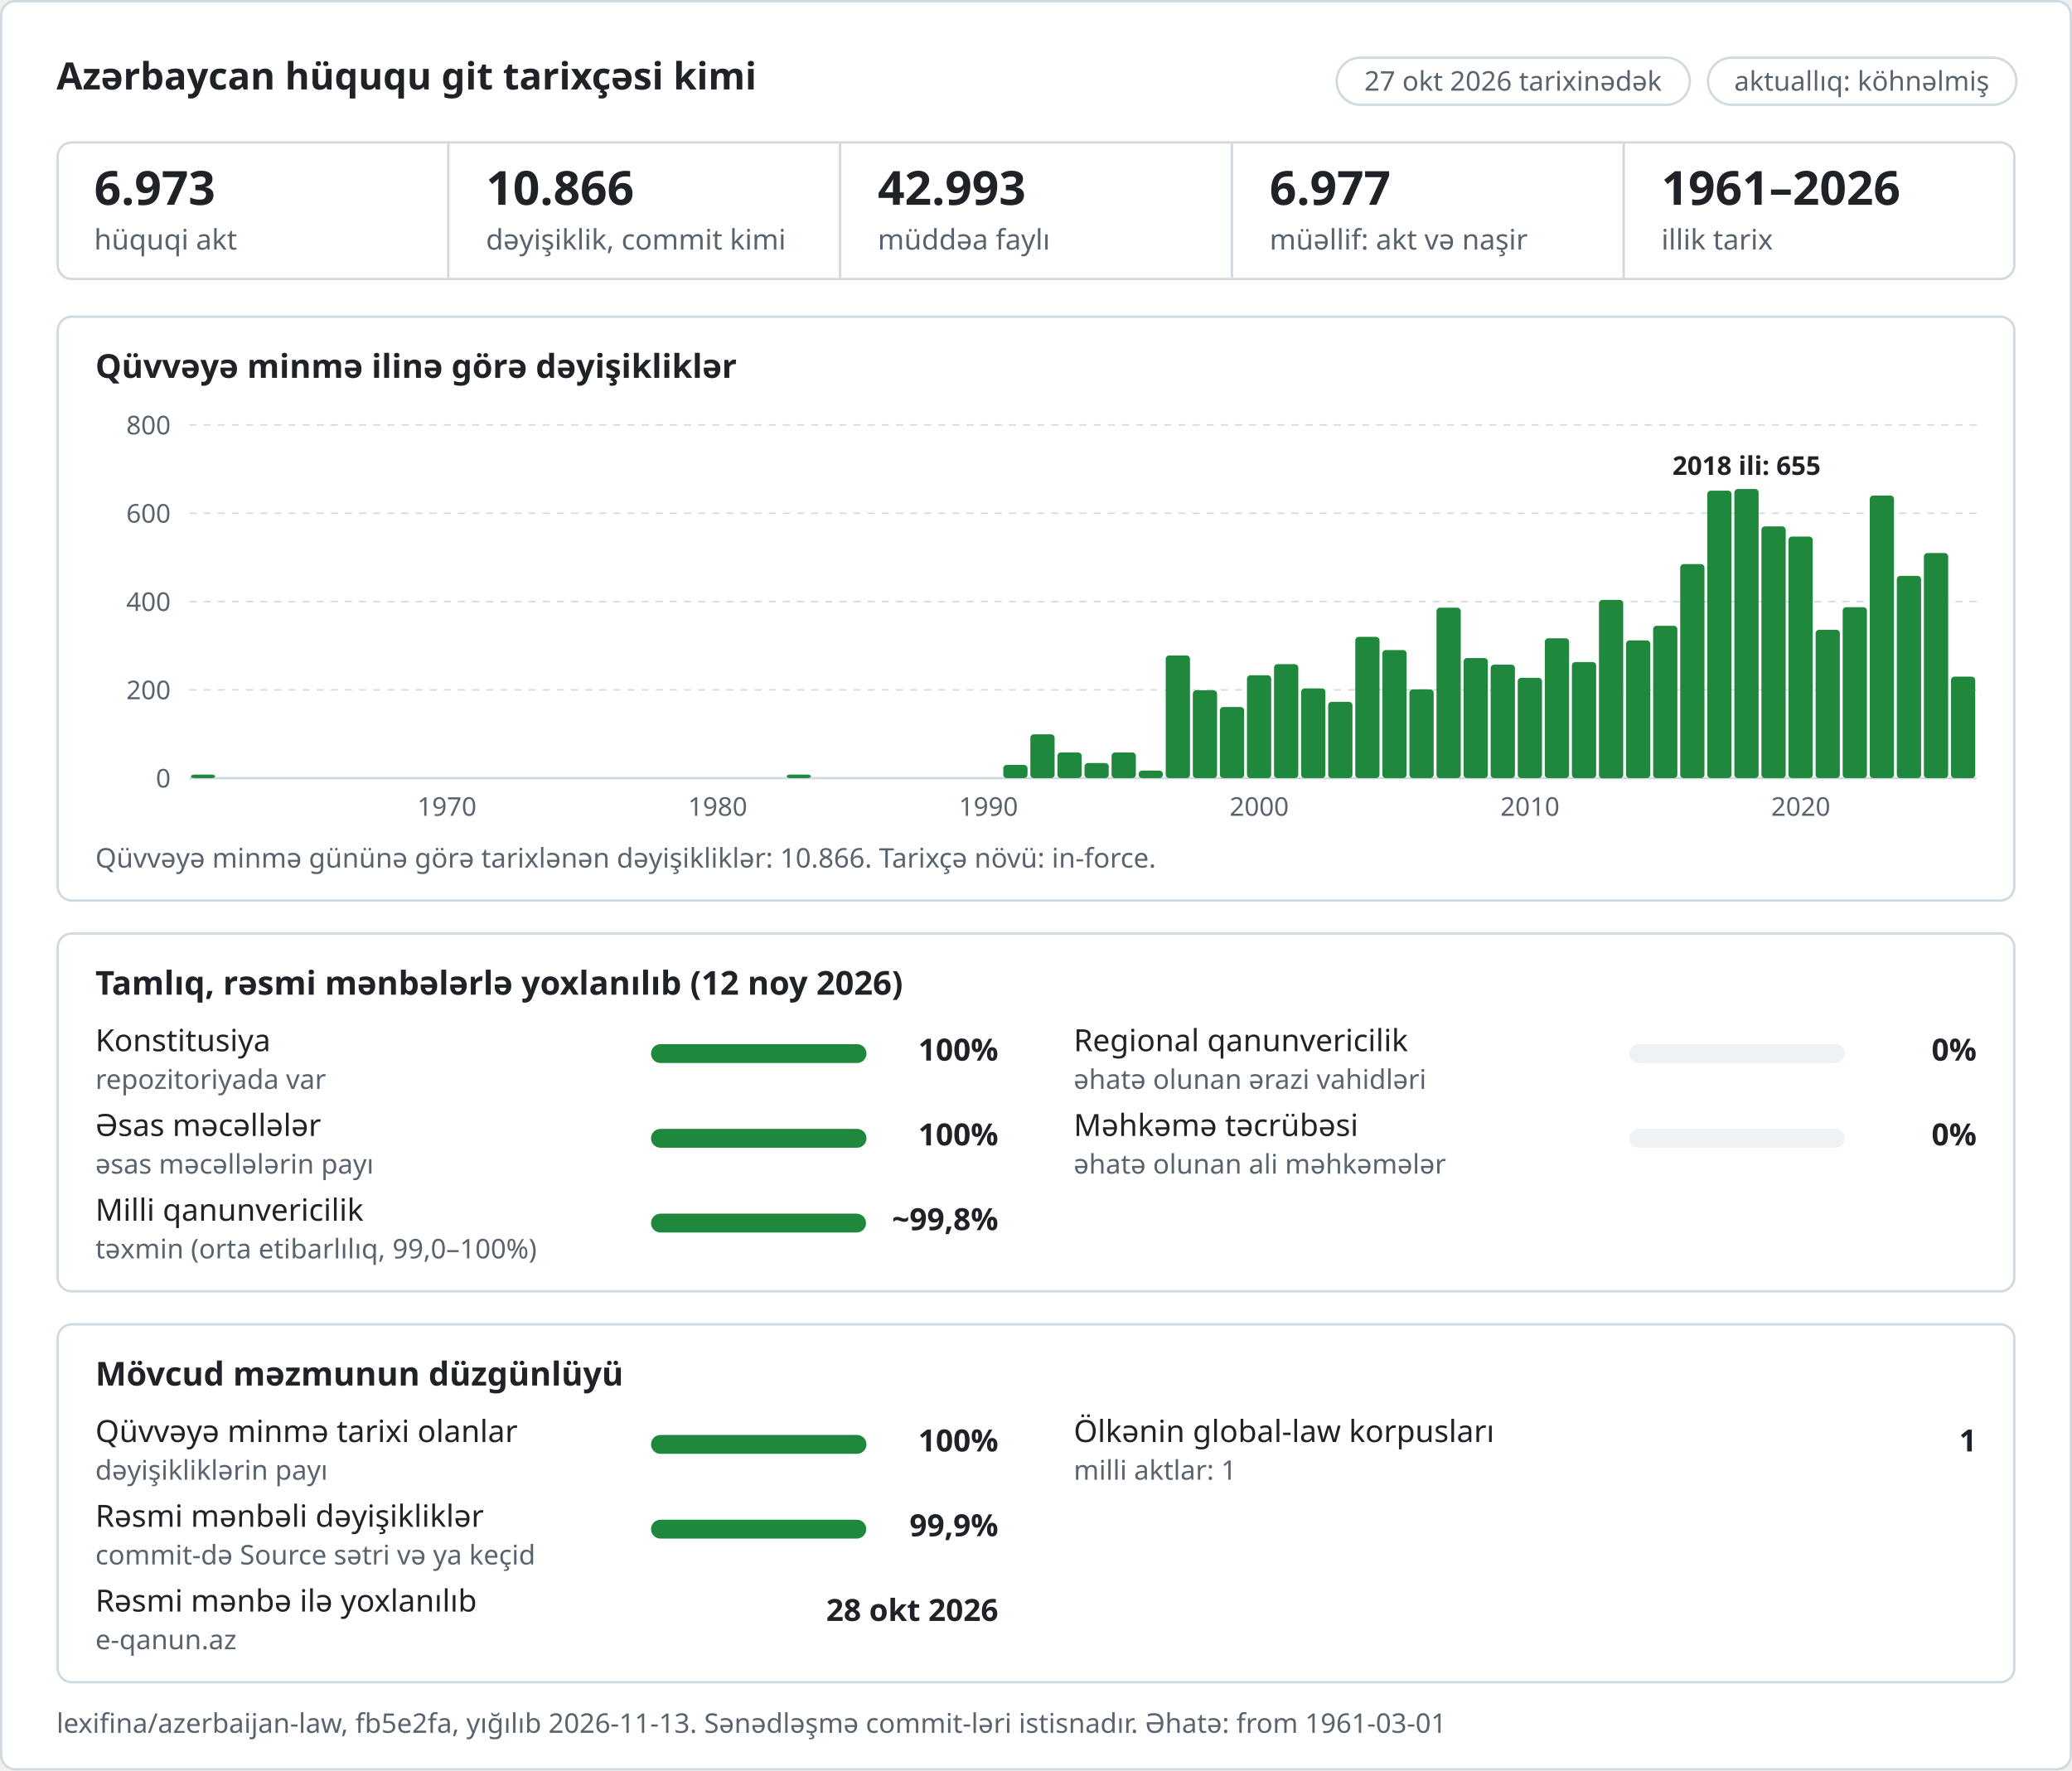
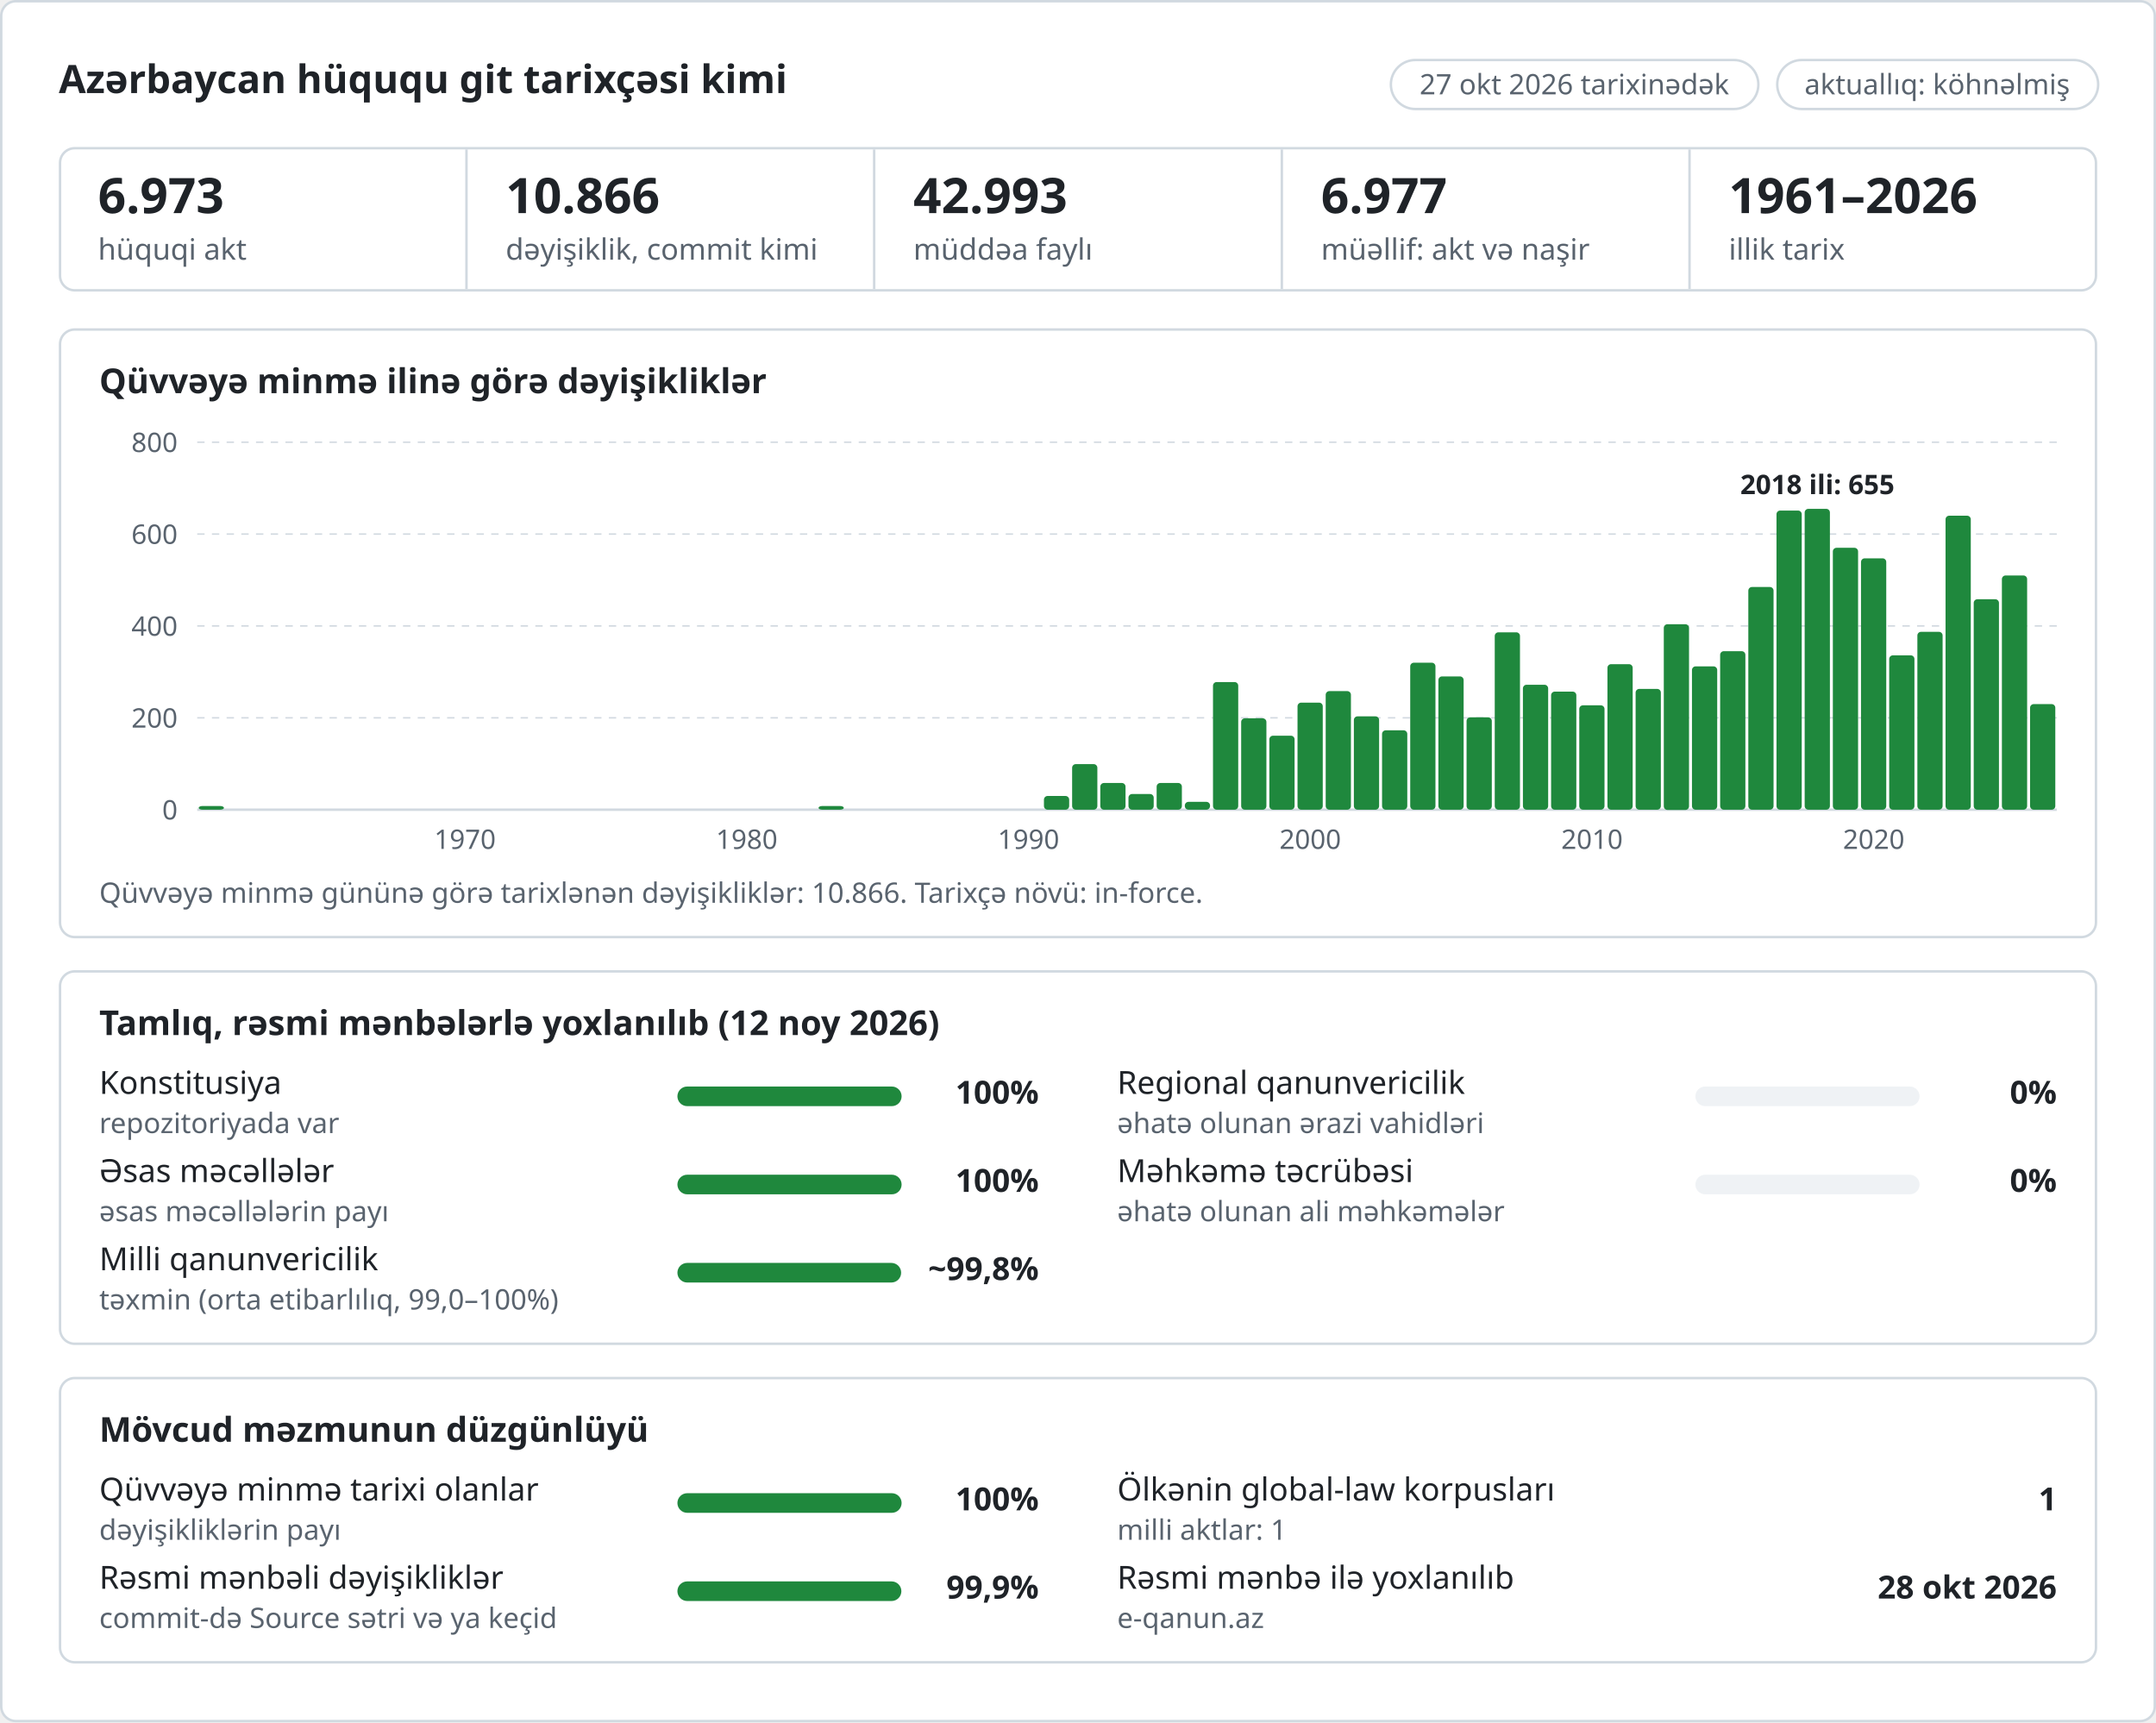
- <svg xmlns="http://www.w3.org/2000/svg" width="880" height="752" viewBox="0 0 880 752" font-family="-apple-system,BlinkMacSystemFont,Segoe UI,Noto Sans,Helvetica,Arial,sans-serif">
-   <rect x="0.5" y="0.5" width="879" height="751" rx="6" fill="#ffffff" stroke="#d1d9e0" />
+ <svg xmlns="http://www.w3.org/2000/svg" width="880" height="703" viewBox="0 0 880 703" font-family="-apple-system,BlinkMacSystemFont,Segoe UI,Noto Sans,Helvetica,Arial,sans-serif">
+   <rect x="0.5" y="0.5" width="879" height="702" rx="6" fill="#ffffff" stroke="#d1d9e0" />
  <text x="24" y="38" font-size="16" font-weight="600" fill="#1f2328">Azərbaycan hüququ git tarixçəsi kimi</text>
  <rect x="567.7" y="24.5" width="150" height="20" rx="10" fill="none" stroke="#d1d9e0" />
  <text x="642.6" y="38.5" font-size="11.5" font-weight="500" text-anchor="middle" fill="#59636e">27 okt 2026 tarixinədək</text>
  <rect x="725.4" y="24.5" width="131" height="20" rx="10" fill="none" stroke="#d1d9e0" />
  <text x="790.7" y="38.5" font-size="11.5" font-weight="500" text-anchor="middle" fill="#59636e">aktuallıq: köhnəlmiş</text>
  <rect x="24.5" y="60.5" width="831" height="58" rx="6" fill="#ffffff" stroke="#d1d9e0" />
  <text x="40.0" y="87" font-size="20" font-weight="600" fill="#1f2328">6.973</text>
  <text x="40.0" y="106" font-size="12" fill="#59636e">hüquqi akt</text>
  <line x1="190.4" y1="61" x2="190.4" y2="118" stroke="#d1d9e0" />
  <text x="206.4" y="87" font-size="20" font-weight="600" fill="#1f2328">10.866</text>
  <text x="206.4" y="106" font-size="12" fill="#59636e">dəyişiklik, commit kimi</text>
  <line x1="356.8" y1="61" x2="356.8" y2="118" stroke="#d1d9e0" />
  <text x="372.8" y="87" font-size="20" font-weight="600" fill="#1f2328">42.993</text>
  <text x="372.8" y="106" font-size="12" fill="#59636e">müddəa faylı</text>
  <line x1="523.2" y1="61" x2="523.2" y2="118" stroke="#d1d9e0" />
  <text x="539.2" y="87" font-size="20" font-weight="600" fill="#1f2328">6.977</text>
  <text x="539.2" y="106" font-size="12" fill="#59636e">müəllif: akt və naşir</text>
  <line x1="689.6" y1="61" x2="689.6" y2="118" stroke="#d1d9e0" />
  <text x="705.6" y="87" font-size="20" font-weight="600" fill="#1f2328">1961–2026</text>
  <text x="705.6" y="106" font-size="12" fill="#59636e">illik tarix</text>
  <rect x="24.5" y="134.5" width="831" height="248" rx="6" fill="#ffffff" stroke="#d1d9e0" />
  <text x="40.5" y="160.5" font-size="14" font-weight="600" fill="#1f2328">Qüvvəyə minmə ilinə görə dəyişikliklər</text>
  <line x1="80.5" y1="330.5" x2="839.5" y2="330.5" stroke="#d1d9e0" stroke-width="1" />
  <text x="72.5" y="334.5" font-size="11" text-anchor="end" fill="#59636e">0</text>
  <line x1="80.5" y1="293.0" x2="839.5" y2="293.0" stroke="#d1d9e0" stroke-width="0.6" stroke-dasharray="3 3" />
  <text x="72.5" y="297.0" font-size="11" text-anchor="end" fill="#59636e">200</text>
  <line x1="80.5" y1="255.5" x2="839.5" y2="255.5" stroke="#d1d9e0" stroke-width="0.6" stroke-dasharray="3 3" />
  <text x="72.5" y="259.5" font-size="11" text-anchor="end" fill="#59636e">400</text>
  <line x1="80.5" y1="218.0" x2="839.5" y2="218.0" stroke="#d1d9e0" stroke-width="0.6" stroke-dasharray="3 3" />
  <text x="72.5" y="222.0" font-size="11" text-anchor="end" fill="#59636e">600</text>
  <line x1="80.5" y1="180.5" x2="839.5" y2="180.5" stroke="#d1d9e0" stroke-width="0.6" stroke-dasharray="3 3" />
  <text x="72.5" y="184.5" font-size="11" text-anchor="end" fill="#59636e">800</text>
  <rect x="81.10" y="329.0" width="10.30" height="1.5" rx="1.5" fill="#1f883d" />
  <text x="189.8" y="346.5" font-size="11" text-anchor="middle" fill="#59636e">1970</text>
  <text x="304.8" y="346.5" font-size="11" text-anchor="middle" fill="#59636e">1980</text>
  <rect x="334.10" y="329.0" width="10.30" height="1.5" rx="1.5" fill="#1f883d" />
  <text x="419.8" y="346.5" font-size="11" text-anchor="middle" fill="#59636e">1990</text>
  <rect x="426.10" y="324.9" width="10.30" height="5.6" rx="1.5" fill="#1f883d" />
  <rect x="437.60" y="311.9" width="10.30" height="18.6" rx="1.5" fill="#1f883d" />
  <rect x="449.10" y="319.6" width="10.30" height="10.9" rx="1.5" fill="#1f883d" />
  <rect x="460.60" y="324.1" width="10.30" height="6.4" rx="1.5" fill="#1f883d" />
  <rect x="472.10" y="319.6" width="10.30" height="10.9" rx="1.5" fill="#1f883d" />
  <rect x="483.60" y="327.3" width="10.30" height="3.2" rx="1.5" fill="#1f883d" />
  <rect x="495.10" y="278.4" width="10.30" height="52.1" rx="1.5" fill="#1f883d" />
  <rect x="506.60" y="293.2" width="10.30" height="37.3" rx="1.5" fill="#1f883d" />
  <rect x="518.10" y="300.3" width="10.30" height="30.2" rx="1.5" fill="#1f883d" />
  <rect x="529.60" y="286.8" width="10.30" height="43.7" rx="1.5" fill="#1f883d" />
  <text x="534.8" y="346.5" font-size="11" text-anchor="middle" fill="#59636e">2000</text>
  <rect x="541.10" y="282.1" width="10.30" height="48.4" rx="1.5" fill="#1f883d" />
  <rect x="552.60" y="292.4" width="10.30" height="38.1" rx="1.5" fill="#1f883d" />
  <rect x="564.10" y="298.1" width="10.30" height="32.4" rx="1.5" fill="#1f883d" />
  <rect x="575.60" y="270.5" width="10.30" height="60.0" rx="1.5" fill="#1f883d" />
  <rect x="587.10" y="276.1" width="10.30" height="54.4" rx="1.5" fill="#1f883d" />
  <rect x="598.60" y="292.8" width="10.30" height="37.7" rx="1.5" fill="#1f883d" />
  <rect x="610.10" y="258.1" width="10.30" height="72.4" rx="1.5" fill="#1f883d" />
  <rect x="621.60" y="279.5" width="10.30" height="51.0" rx="1.5" fill="#1f883d" />
  <rect x="633.10" y="282.3" width="10.30" height="48.2" rx="1.5" fill="#1f883d" />
  <rect x="644.60" y="287.9" width="10.30" height="42.6" rx="1.5" fill="#1f883d" />
  <text x="649.8" y="346.5" font-size="11" text-anchor="middle" fill="#59636e">2010</text>
  <rect x="656.10" y="271.1" width="10.30" height="59.4" rx="1.5" fill="#1f883d" />
  <rect x="667.60" y="281.2" width="10.30" height="49.3" rx="1.5" fill="#1f883d" />
  <rect x="679.10" y="254.8" width="10.30" height="75.8" rx="1.5" fill="#1f883d" />
  <rect x="690.60" y="272.0" width="10.30" height="58.5" rx="1.5" fill="#1f883d" />
  <rect x="702.10" y="265.8" width="10.30" height="64.7" rx="1.5" fill="#1f883d" />
  <rect x="713.60" y="239.6" width="10.30" height="90.9" rx="1.5" fill="#1f883d" />
  <rect x="725.10" y="208.4" width="10.30" height="122.1" rx="1.5" fill="#1f883d" />
  <rect x="736.60" y="207.7" width="10.30" height="122.8" rx="1.5" fill="#1f883d" />
  <text x="741.8" y="201.7" font-size="11" font-weight="600" text-anchor="middle" fill="#1f2328">2018 ili: 655</text>
  <rect x="748.10" y="223.6" width="10.30" height="106.9" rx="1.5" fill="#1f883d" />
  <rect x="759.60" y="227.9" width="10.30" height="102.6" rx="1.5" fill="#1f883d" />
  <text x="764.8" y="346.5" font-size="11" text-anchor="middle" fill="#59636e">2020</text>
  <rect x="771.10" y="267.5" width="10.30" height="63.0" rx="1.5" fill="#1f883d" />
  <rect x="782.60" y="257.9" width="10.30" height="72.6" rx="1.5" fill="#1f883d" />
  <rect x="794.10" y="210.5" width="10.30" height="120.0" rx="1.5" fill="#1f883d" />
  <rect x="805.60" y="244.6" width="10.30" height="85.9" rx="1.5" fill="#1f883d" />
  <rect x="817.10" y="234.9" width="10.30" height="95.6" rx="1.5" fill="#1f883d" />
  <rect x="828.60" y="287.4" width="10.30" height="43.1" rx="1.5" fill="#1f883d" />
  <text x="40.5" y="368.5" font-size="11.5" fill="#59636e">Qüvvəyə minmə gününə görə tarixlənən dəyişikliklər: 10.866. Tarixçə növü: in-force.</text>
  <rect x="24.5" y="396.5" width="831" height="152" rx="6" fill="#ffffff" stroke="#d1d9e0" />
  <text x="40.5" y="422.5" font-size="14" font-weight="600" fill="#1f2328">Tamlıq, rəsmi mənbələrlə yoxlanılıb (12 noy 2026)</text>
  <text x="40.5" y="446.5" font-size="13" fill="#1f2328">Konstitusiya</text>
  <text x="40.5" y="462.5" font-size="11.5" fill="#59636e">repozitoriyada var</text>
  <g>
    <rect x="276.5" y="443.5" width="91.5" height="8" rx="4" fill="#eff2f5" />
    <rect x="276.5" y="443.5" width="91.5" height="8" rx="4" fill="#1f883d" />
  </g>
  <text x="424.0" y="450.5" font-size="13" font-weight="600" text-anchor="end" fill="#1f2328">100%</text>
  <text x="40.5" y="482.5" font-size="13" fill="#1f2328">Əsas məcəllələr</text>
  <text x="40.5" y="498.5" font-size="11.5" fill="#59636e">əsas məcəllələrin payı</text>
  <g>
    <rect x="276.5" y="479.5" width="91.5" height="8" rx="4" fill="#eff2f5" />
    <rect x="276.5" y="479.5" width="91.5" height="8" rx="4" fill="#1f883d" />
  </g>
  <text x="424.0" y="486.5" font-size="13" font-weight="600" text-anchor="end" fill="#1f2328">100%</text>
  <text x="40.5" y="518.5" font-size="13" fill="#1f2328">Milli qanunvericilik</text>
  <text x="40.5" y="534.5" font-size="11.5" fill="#59636e">təxmin (orta etibarlılıq, 99,0–100%)</text>
  <g>
    <rect x="276.5" y="515.5" width="91.5" height="8" rx="4" fill="#eff2f5" />
    <rect x="276.5" y="515.5" width="91.3" height="8" rx="4" fill="#1f883d" />
  </g>
  <text x="424.0" y="522.5" font-size="13" font-weight="600" text-anchor="end" fill="#1f2328">~99,8%</text>
  <text x="456.0" y="446.5" font-size="13" fill="#1f2328">Regional qanunvericilik</text>
  <text x="456.0" y="462.5" font-size="11.5" fill="#59636e">əhatə olunan ərazi vahidləri</text>
  <g>
    <rect x="692.0" y="443.5" width="91.5" height="8" rx="4" fill="#eff2f5" />
  </g>
  <text x="839.5" y="450.5" font-size="13" font-weight="600" text-anchor="end" fill="#1f2328">0%</text>
  <text x="456.0" y="482.5" font-size="13" fill="#1f2328">Məhkəmə təcrübəsi</text>
  <text x="456.0" y="498.5" font-size="11.5" fill="#59636e">əhatə olunan ali məhkəmələr</text>
  <g>
    <rect x="692.0" y="479.5" width="91.5" height="8" rx="4" fill="#eff2f5" />
  </g>
  <text x="839.5" y="486.5" font-size="13" font-weight="600" text-anchor="end" fill="#1f2328">0%</text>
-   <rect x="24.5" y="562.5" width="831" height="152" rx="6" fill="#ffffff" stroke="#d1d9e0" />
+   <rect x="24.5" y="562.5" width="831" height="116" rx="6" fill="#ffffff" stroke="#d1d9e0" />
  <text x="40.5" y="588.5" font-size="14" font-weight="600" fill="#1f2328">Mövcud məzmunun düzgünlüyü</text>
  <text x="40.5" y="612.5" font-size="13" fill="#1f2328">Qüvvəyə minmə tarixi olanlar</text>
  <text x="40.5" y="628.5" font-size="11.5" fill="#59636e">dəyişikliklərin payı</text>
  <g>
    <rect x="276.5" y="609.5" width="91.5" height="8" rx="4" fill="#eff2f5" />
    <rect x="276.5" y="609.5" width="91.5" height="8" rx="4" fill="#1f883d" />
  </g>
  <text x="424.0" y="616.5" font-size="13" font-weight="600" text-anchor="end" fill="#1f2328">100%</text>
  <text x="40.5" y="648.5" font-size="13" fill="#1f2328">Rəsmi mənbəli dəyişikliklər</text>
  <text x="40.5" y="664.5" font-size="11.5" fill="#59636e">commit-də Source sətri və ya keçid</text>
  <g>
    <rect x="276.5" y="645.5" width="91.5" height="8" rx="4" fill="#eff2f5" />
    <rect x="276.5" y="645.5" width="91.4" height="8" rx="4" fill="#1f883d" />
  </g>
  <text x="424.0" y="652.5" font-size="13" font-weight="600" text-anchor="end" fill="#1f2328">99,9%</text>
-   <text x="40.5" y="684.5" font-size="13" fill="#1f2328">Rəsmi mənbə ilə yoxlanılıb</text>
-   <text x="40.5" y="700.5" font-size="11.5" fill="#59636e">e-qanun.az</text>
-   <text x="424.0" y="688.5" font-size="13" font-weight="600" text-anchor="end" fill="#1f2328">28 okt 2026</text>
  <text x="456.0" y="612.5" font-size="13" fill="#1f2328">Ölkənin global-law korpusları</text>
  <text x="456.0" y="628.5" font-size="11.5" fill="#59636e">milli aktlar: 1</text>
  <text x="839.5" y="616.5" font-size="13" font-weight="600" text-anchor="end" fill="#1f2328">1</text>
-   <text x="24" y="736" font-size="11.5" fill="#59636e">lexifina/azerbaijan-law, fb5e2fa, yığılıb 2026-11-13. Sənədləşmə commit-ləri istisnadır. Əhatə: from 1961-03-01</text>
+   <text x="456.0" y="648.5" font-size="13" fill="#1f2328">Rəsmi mənbə ilə yoxlanılıb</text>
+   <text x="456.0" y="664.5" font-size="11.5" fill="#59636e">e-qanun.az</text>
+   <text x="839.5" y="652.5" font-size="13" font-weight="600" text-anchor="end" fill="#1f2328">28 okt 2026</text>
</svg>
